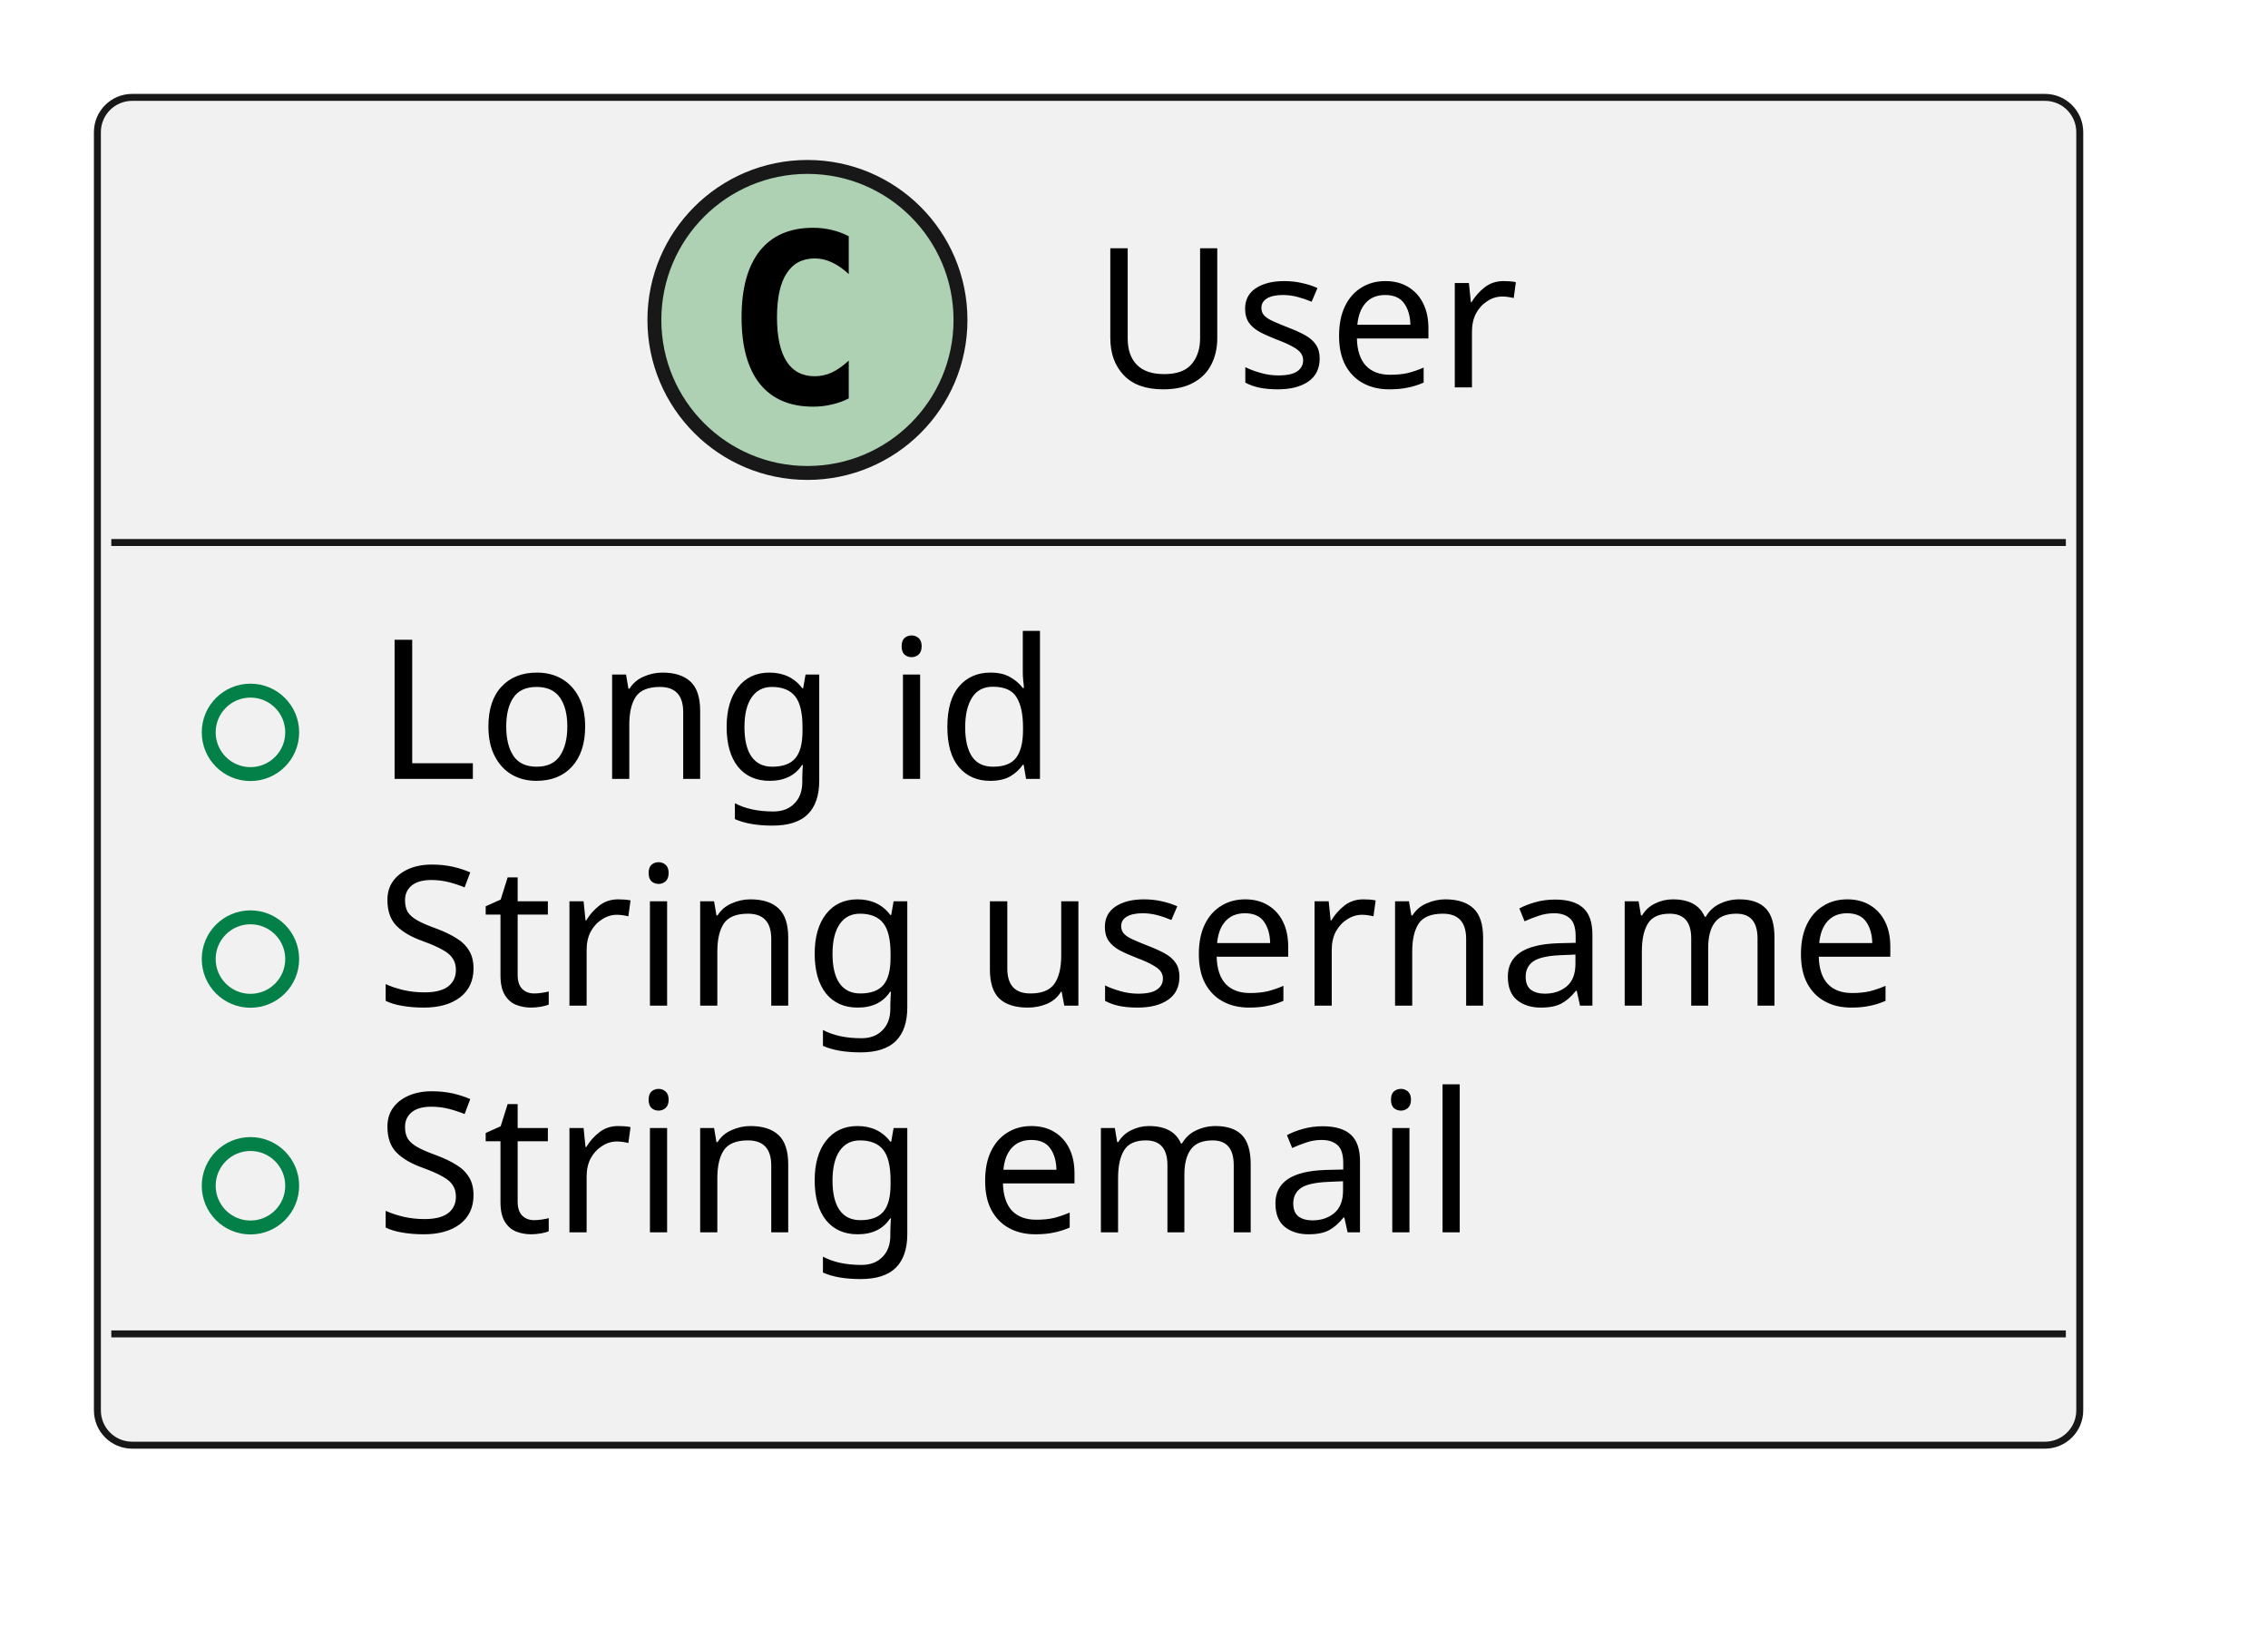
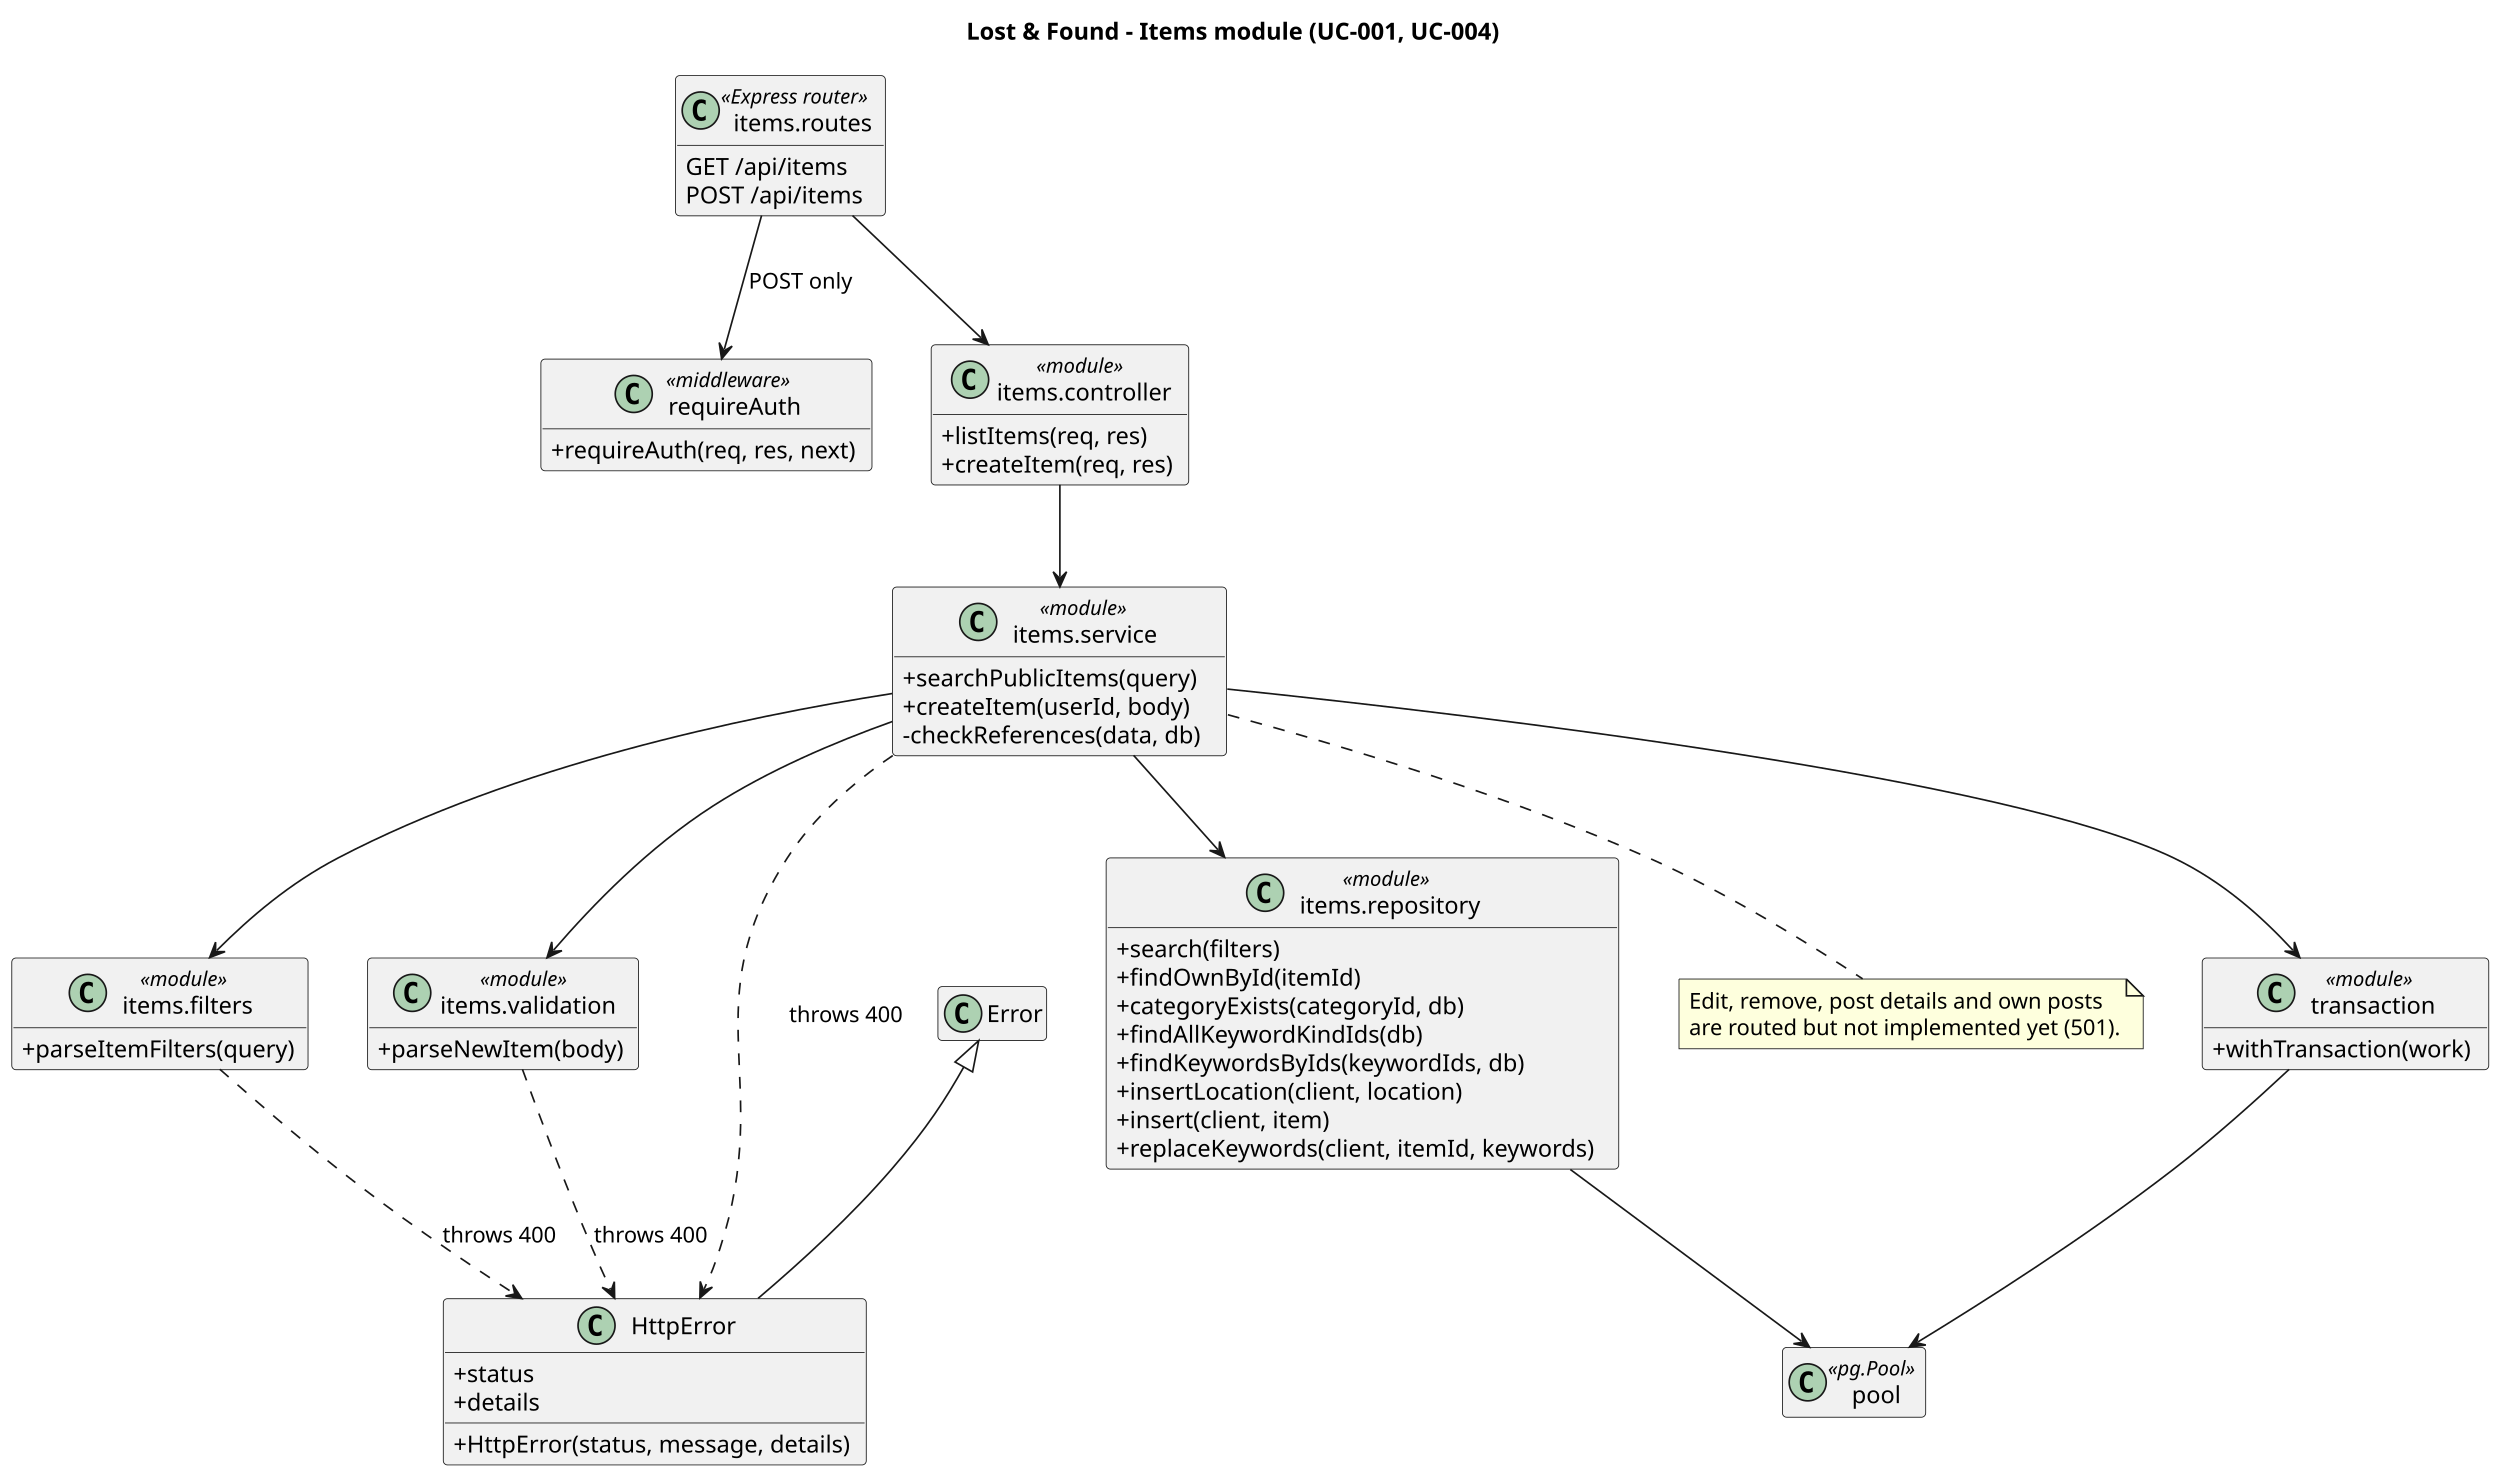
- <svg xmlns="http://www.w3.org/2000/svg" contentStyleType="text/css" data-diagram-type="CLASS" height="117px" preserveAspectRatio="none" style="width:163px;height:117px;background:#FFFFFF;" version="1.1" viewBox="0 0 163 117" width="163px" zoomAndPan="magnify">
+ <svg xmlns="http://www.w3.org/2000/svg" contentStyleType="text/css" data-diagram-type="CLASS" height="877px" preserveAspectRatio="none" style="width:1486px;height:877px;background:#FFFFFF;" version="1.1" viewBox="0 0 1486 877" width="1486px" zoomAndPan="magnify">
  <defs />
  <g>
-     <g class="entity" data-entity="User" data-source-line="1" data-uid="ent0002" id="entity_User">
-       <rect fill="#F1F1F1" height="96.891" rx="2.5" ry="2.5" style="stroke:#181818;stroke-width:0.5;" width="142.471" x="7" y="7" />
-       <ellipse cx="58.03" cy="23" fill="#ADD1B2" rx="11" ry="11" style="stroke:#181818;stroke-width:1;" />
-       <path d="M60.999,28.641 Q60.421,28.938 59.78,29.078 Q59.14,29.234 58.437,29.234 Q55.937,29.234 54.608,27.594 Q53.296,25.938 53.296,22.812 Q53.296,19.688 54.608,18.031 Q55.937,16.375 58.437,16.375 Q59.14,16.375 59.78,16.531 Q60.437,16.688 60.999,16.984 L60.999,19.703 Q60.374,19.125 59.78,18.859 Q59.187,18.578 58.562,18.578 Q57.218,18.578 56.53,19.656 Q55.843,20.719 55.843,22.812 Q55.843,24.906 56.53,25.984 Q57.218,27.047 58.562,27.047 Q59.187,27.047 59.78,26.781 Q60.374,26.5 60.999,25.922 L60.999,28.641 Z " fill="#000000" />
-       <text fill="#000000" font-family="sans-serif" font-size="14" lengthAdjust="spacing" textLength="31.91" x="78.53" y="27.847">User</text>
-       <line style="stroke:#181818;stroke-width:0.5;" x1="8" x2="148.471" y1="39" y2="39" />
-       <ellipse cx="18" cy="52.648" fill="none" rx="3" ry="3" style="stroke:#038048;stroke-width:1;" />
-       <text fill="#000000" font-family="sans-serif" font-size="14" lengthAdjust="spacing" textLength="51.352" x="27" y="55.995">Long id</text>
-       <ellipse cx="18" cy="68.945" fill="none" rx="3" ry="3" style="stroke:#038048;stroke-width:1;" />
-       <text fill="#000000" font-family="sans-serif" font-size="14" lengthAdjust="spacing" textLength="116.471" x="27" y="72.292">String username</text>
-       <ellipse cx="18" cy="85.242" fill="none" rx="3" ry="3" style="stroke:#038048;stroke-width:1;" />
-       <text fill="#000000" font-family="sans-serif" font-size="14" lengthAdjust="spacing" textLength="84.841" x="27" y="88.589">String email</text>
-       <line style="stroke:#181818;stroke-width:0.5;" x1="8" x2="148.471" y1="95.891" y2="95.891" />
+     <g class="title" data-source-line="1">
+       <text fill="#000000" font-family="sans-serif" font-size="14" font-weight="bold" lengthAdjust="spacing" textLength="323.545" x="574.384" y="23.562">Lost &amp; Found - Items module (UC-001, UC-004)</text>
+     </g>
+     <g class="entity" data-entity="Routes" data-source-line="5" data-uid="ent0002" id="entity_Routes">
+       <rect fill="#F1F1F1" height="83.338" rx="2.5" ry="2.5" style="stroke:#181818;stroke-width:0.5;" width="124.768" x="401.5" y="44.94" />
+       <ellipse cx="416.5" cy="65.669" fill="#ADD1B2" rx="11" ry="11" style="stroke:#181818;stroke-width:1;" />
+       <path d="M419.469,71.31 Q418.891,71.606 418.25,71.747 Q417.609,71.903 416.906,71.903 Q414.406,71.903 413.078,70.263 Q411.766,68.606 411.766,65.481 Q411.766,62.356 413.078,60.7 Q414.406,59.044 416.906,59.044 Q417.609,59.044 418.25,59.2 Q418.906,59.356 419.469,59.653 L419.469,62.372 Q418.844,61.794 418.25,61.528 Q417.656,61.247 417.031,61.247 Q415.688,61.247 415,62.325 Q414.312,63.388 414.312,65.481 Q414.312,67.575 415,68.653 Q415.688,69.716 417.031,69.716 Q417.656,69.716 418.25,69.45 Q418.844,69.169 419.469,68.591 L419.469,71.31 Z " fill="#000000" />
+       <text fill="#000000" font-family="sans-serif" font-size="12" font-style="italic" lengthAdjust="spacing" textLength="96.768" x="428.5" y="61.565">«Express router»</text>
+       <text fill="#000000" font-family="sans-serif" font-size="14" lengthAdjust="spacing" textLength="81.894" x="435.937" y="78.022">items.routes</text>
+       <line style="stroke:#181818;stroke-width:0.5;" x1="402.5" x2="525.268" y1="86.398" y2="86.398" />
+       <text fill="#000000" font-family="sans-serif" font-size="14" lengthAdjust="spacing" textLength="97.535" x="407.5" y="103.961">GET /api/items</text>
+       <text fill="#000000" font-family="sans-serif" font-size="14" lengthAdjust="spacing" textLength="107.304" x="407.5" y="120.9">POST /api/items</text>
+     </g>
+     <g class="entity" data-entity="RequireAuth" data-source-line="10" data-uid="ent0003" id="entity_RequireAuth">
+       <rect fill="#F1F1F1" height="66.398" rx="2.5" ry="2.5" style="stroke:#181818;stroke-width:0.5;" width="196.803" x="321.5" y="213.44" />
+       <ellipse cx="376.7" cy="234.169" fill="#ADD1B2" rx="11" ry="11" style="stroke:#181818;stroke-width:1;" />
+       <path d="M379.669,239.81 Q379.091,240.106 378.45,240.247 Q377.81,240.403 377.106,240.403 Q374.606,240.403 373.278,238.763 Q371.966,237.106 371.966,233.981 Q371.966,230.856 373.278,229.2 Q374.606,227.544 377.106,227.544 Q377.81,227.544 378.45,227.7 Q379.106,227.856 379.669,228.153 L379.669,230.872 Q379.044,230.294 378.45,230.028 Q377.856,229.747 377.231,229.747 Q375.888,229.747 375.2,230.825 Q374.513,231.888 374.513,233.981 Q374.513,236.075 375.2,237.153 Q375.888,238.216 377.231,238.216 Q377.856,238.216 378.45,237.95 Q379.044,237.669 379.669,237.091 L379.669,239.81 Z " fill="#000000" />
+       <text fill="#000000" font-family="sans-serif" font-size="12" font-style="italic" lengthAdjust="spacing" textLength="80.549" x="395.877" y="230.065">«middleware»</text>
+       <text fill="#000000" font-family="sans-serif" font-size="14" lengthAdjust="spacing" textLength="77.902" x="397.2" y="246.522">requireAuth</text>
+       <line style="stroke:#181818;stroke-width:0.5;" x1="322.5" x2="517.303" y1="254.898" y2="254.898" />
+       <text fill="#000000" font-family="sans-serif" font-size="14" lengthAdjust="spacing" textLength="184.803" x="327.5" y="272.461">+requireAuth(req, res, next)</text>
+     </g>
+     <g class="entity" data-entity="Controller" data-source-line="14" data-uid="ent0004" id="entity_Controller">
+       <rect fill="#F1F1F1" height="83.338" rx="2.5" ry="2.5" style="stroke:#181818;stroke-width:0.5;" width="153.073" x="553.5" y="204.94" />
+       <ellipse cx="576.659" cy="225.669" fill="#ADD1B2" rx="11" ry="11" style="stroke:#181818;stroke-width:1;" />
+       <path d="M579.628,231.31 Q579.049,231.606 578.409,231.747 Q577.768,231.903 577.065,231.903 Q574.565,231.903 573.237,230.263 Q571.924,228.606 571.924,225.481 Q571.924,222.356 573.237,220.7 Q574.565,219.044 577.065,219.044 Q577.768,219.044 578.409,219.2 Q579.065,219.356 579.628,219.653 L579.628,222.372 Q579.003,221.794 578.409,221.528 Q577.815,221.247 577.19,221.247 Q575.846,221.247 575.159,222.325 Q574.471,223.388 574.471,225.481 Q574.471,227.575 575.159,228.653 Q575.846,229.716 577.19,229.716 Q577.815,229.716 578.409,229.45 Q579.003,229.169 579.628,228.591 L579.628,231.31 Z " fill="#000000" />
+       <text fill="#000000" font-family="sans-serif" font-size="12" font-style="italic" lengthAdjust="spacing" textLength="55.969" x="615.959" y="221.565">«module»</text>
+       <text fill="#000000" font-family="sans-serif" font-size="14" lengthAdjust="spacing" textLength="102.942" x="592.472" y="238.022">items.controller</text>
+       <line style="stroke:#181818;stroke-width:0.5;" x1="554.5" x2="705.573" y1="246.398" y2="246.398" />
+       <text fill="#000000" font-family="sans-serif" font-size="14" lengthAdjust="spacing" textLength="125.18" x="559.5" y="263.961">+listItems(req, res)</text>
+       <text fill="#000000" font-family="sans-serif" font-size="14" lengthAdjust="spacing" textLength="141.073" x="559.5" y="280.9">+createItem(req, res)</text>
+     </g>
+     <g class="entity" data-entity="Service" data-source-line="19" data-uid="ent0005" id="entity_Service">
+       <rect fill="#F1F1F1" height="100.277" rx="2.5" ry="2.5" style="stroke:#181818;stroke-width:0.5;" width="198.532" x="530.5" y="348.94" />
+       <ellipse cx="581.486" cy="369.669" fill="#ADD1B2" rx="11" ry="11" style="stroke:#181818;stroke-width:1;" />
+       <path d="M584.455,375.31 Q583.876,375.606 583.236,375.747 Q582.595,375.903 581.892,375.903 Q579.392,375.903 578.064,374.263 Q576.751,372.606 576.751,369.481 Q576.751,366.356 578.064,364.7 Q579.392,363.044 581.892,363.044 Q582.595,363.044 583.236,363.2 Q583.892,363.356 584.455,363.653 L584.455,366.372 Q583.83,365.794 583.236,365.528 Q582.642,365.247 582.017,365.247 Q580.673,365.247 579.986,366.325 Q579.298,367.388 579.298,369.481 Q579.298,371.575 579.986,372.653 Q580.673,373.716 582.017,373.716 Q582.642,373.716 583.236,373.45 Q583.83,373.169 584.455,372.591 L584.455,375.31 Z " fill="#000000" />
+       <text fill="#000000" font-family="sans-serif" font-size="12" font-style="italic" lengthAdjust="spacing" textLength="55.969" x="618.032" y="365.565">«module»</text>
+       <text fill="#000000" font-family="sans-serif" font-size="14" lengthAdjust="spacing" textLength="88.061" x="601.986" y="382.022">items.service</text>
+       <line style="stroke:#181818;stroke-width:0.5;" x1="531.5" x2="728.032" y1="390.398" y2="390.398" />
+       <text fill="#000000" font-family="sans-serif" font-size="14" lengthAdjust="spacing" textLength="179.314" x="536.5" y="407.961">+searchPublicItems(query)</text>
+       <text fill="#000000" font-family="sans-serif" font-size="14" lengthAdjust="spacing" textLength="173.086" x="536.5" y="424.9">+createItem(userId, body)</text>
+       <text fill="#000000" font-family="sans-serif" font-size="14" lengthAdjust="spacing" textLength="186.532" x="536.5" y="441.84">-checkReferences(data, db)</text>
+     </g>
+     <g class="entity" data-entity="Filters" data-source-line="25" data-uid="ent0006" id="entity_Filters">
+       <rect fill="#F1F1F1" height="66.398" rx="2.5" ry="2.5" style="stroke:#181818;stroke-width:0.5;" width="176.097" x="7" y="569.439" />
+       <ellipse cx="52.206" cy="590.169" fill="#ADD1B2" rx="11" ry="11" style="stroke:#181818;stroke-width:1;" />
+       <path d="M55.175,595.81 Q54.597,596.106 53.956,596.247 Q53.315,596.403 52.612,596.403 Q50.112,596.403 48.784,594.763 Q47.472,593.106 47.472,589.981 Q47.472,586.856 48.784,585.2 Q50.112,583.544 52.612,583.544 Q53.315,583.544 53.956,583.7 Q54.612,583.856 55.175,584.153 L55.175,586.872 Q54.55,586.294 53.956,586.028 Q53.362,585.747 52.737,585.747 Q51.394,585.747 50.706,586.825 Q50.019,587.888 50.019,589.981 Q50.019,592.075 50.706,593.153 Q51.394,594.216 52.737,594.216 Q53.362,594.216 53.956,593.95 Q54.55,593.669 55.175,593.091 L55.175,595.81 Z " fill="#000000" />
+       <text fill="#000000" font-family="sans-serif" font-size="12" font-style="italic" lengthAdjust="spacing" textLength="55.969" x="83.314" y="586.064">«module»</text>
+       <text fill="#000000" font-family="sans-serif" font-size="14" lengthAdjust="spacing" textLength="77.185" x="72.706" y="602.521">items.filters</text>
+       <line style="stroke:#181818;stroke-width:0.5;" x1="8" x2="182.097" y1="610.898" y2="610.898" />
+       <text fill="#000000" font-family="sans-serif" font-size="14" lengthAdjust="spacing" textLength="164.097" x="13" y="628.461">+parseItemFilters(query)</text>
+     </g>
+     <g class="entity" data-entity="Validation" data-source-line="29" data-uid="ent0007" id="entity_Validation">
+       <rect fill="#F1F1F1" height="66.398" rx="2.5" ry="2.5" style="stroke:#181818;stroke-width:0.5;" width="161.071" x="218.5" y="569.439" />
+       <ellipse cx="245.052" cy="590.169" fill="#ADD1B2" rx="11" ry="11" style="stroke:#181818;stroke-width:1;" />
+       <path d="M248.021,595.81 Q247.442,596.106 246.802,596.247 Q246.161,596.403 245.458,596.403 Q242.958,596.403 241.63,594.763 Q240.317,593.106 240.317,589.981 Q240.317,586.856 241.63,585.2 Q242.958,583.544 245.458,583.544 Q246.161,583.544 246.802,583.7 Q247.458,583.856 248.021,584.153 L248.021,586.872 Q247.396,586.294 246.802,586.028 Q246.208,585.747 245.583,585.747 Q244.239,585.747 243.552,586.825 Q242.864,587.888 242.864,589.981 Q242.864,592.075 243.552,593.153 Q244.239,594.216 245.583,594.216 Q246.208,594.216 246.802,593.95 Q247.396,593.669 248.021,593.091 L248.021,595.81 Z " fill="#000000" />
+       <text fill="#000000" font-family="sans-serif" font-size="12" font-style="italic" lengthAdjust="spacing" textLength="55.969" x="285.335" y="586.064">«module»</text>
+       <text fill="#000000" font-family="sans-serif" font-size="14" lengthAdjust="spacing" textLength="103.4" x="261.619" y="602.521">items.validation</text>
+       <line style="stroke:#181818;stroke-width:0.5;" x1="219.5" x2="378.571" y1="610.898" y2="610.898" />
+       <text fill="#000000" font-family="sans-serif" font-size="14" lengthAdjust="spacing" textLength="149.071" x="224.5" y="628.461">+parseNewItem(body)</text>
+     </g>
+     <g class="entity" data-entity="Repository" data-source-line="33" data-uid="ent0008" id="entity_Repository">
+       <rect fill="#F1F1F1" height="184.975" rx="2.5" ry="2.5" style="stroke:#181818;stroke-width:0.5;" width="304.674" x="657.5" y="509.94" />
+       <ellipse cx="752.031" cy="530.669" fill="#ADD1B2" rx="11" ry="11" style="stroke:#181818;stroke-width:1;" />
+       <path d="M755,536.31 Q754.421,536.606 753.781,536.747 Q753.14,536.903 752.437,536.903 Q749.937,536.903 748.609,535.263 Q747.296,533.606 747.296,530.481 Q747.296,527.356 748.609,525.7 Q749.937,524.044 752.437,524.044 Q753.14,524.044 753.781,524.2 Q754.437,524.356 755,524.653 L755,527.372 Q754.375,526.794 753.781,526.528 Q753.187,526.247 752.562,526.247 Q751.218,526.247 750.531,527.325 Q749.843,528.388 749.843,530.481 Q749.843,532.575 750.531,533.653 Q751.218,534.716 752.562,534.716 Q753.187,534.716 753.781,534.45 Q754.375,534.169 755,533.591 L755,536.31 Z " fill="#000000" />
+       <text fill="#000000" font-family="sans-serif" font-size="12" font-style="italic" lengthAdjust="spacing" textLength="55.969" x="798.102" y="526.564">«module»</text>
+       <text fill="#000000" font-family="sans-serif" font-size="14" lengthAdjust="spacing" textLength="107.112" x="772.531" y="543.021">items.repository</text>
+       <line style="stroke:#181818;stroke-width:0.5;" x1="658.5" x2="961.174" y1="551.398" y2="551.398" />
+       <text fill="#000000" font-family="sans-serif" font-size="14" lengthAdjust="spacing" textLength="101.801" x="663.5" y="568.961">+search(filters)</text>
+       <text fill="#000000" font-family="sans-serif" font-size="14" lengthAdjust="spacing" textLength="145.414" x="663.5" y="585.9">+findOwnById(itemId)</text>
+       <text fill="#000000" font-family="sans-serif" font-size="14" lengthAdjust="spacing" textLength="213.172" x="663.5" y="602.84">+categoryExists(categoryId, db)</text>
+       <text fill="#000000" font-family="sans-serif" font-size="14" lengthAdjust="spacing" textLength="186.97" x="663.5" y="619.779">+findAllKeywordKindIds(db)</text>
+       <text fill="#000000" font-family="sans-serif" font-size="14" lengthAdjust="spacing" textLength="250.407" x="663.5" y="636.719">+findKeywordsByIds(keywordIds, db)</text>
+       <text fill="#000000" font-family="sans-serif" font-size="14" lengthAdjust="spacing" textLength="209.392" x="663.5" y="653.658">+insertLocation(client, location)</text>
+       <text fill="#000000" font-family="sans-serif" font-size="14" lengthAdjust="spacing" textLength="128.7" x="663.5" y="670.598">+insert(client, item)</text>
+       <text fill="#000000" font-family="sans-serif" font-size="14" lengthAdjust="spacing" textLength="292.674" x="663.5" y="687.537">+replaceKeywords(client, itemId, keywords)</text>
+     </g>
+     <g class="entity" data-entity="Transaction" data-source-line="44" data-uid="ent0009" id="entity_Transaction">
+       <rect fill="#F1F1F1" height="66.398" rx="2.5" ry="2.5" style="stroke:#181818;stroke-width:0.5;" width="170.314" x="1309" y="569.439" />
+       <ellipse cx="1353" cy="590.169" fill="#ADD1B2" rx="11" ry="11" style="stroke:#181818;stroke-width:1;" />
+       <path d="M1355.969,595.81 Q1355.391,596.106 1354.75,596.247 Q1354.109,596.403 1353.406,596.403 Q1350.906,596.403 1349.578,594.763 Q1348.266,593.106 1348.266,589.981 Q1348.266,586.856 1349.578,585.2 Q1350.906,583.544 1353.406,583.544 Q1354.109,583.544 1354.75,583.7 Q1355.406,583.856 1355.969,584.153 L1355.969,586.872 Q1355.344,586.294 1354.75,586.028 Q1354.156,585.747 1353.531,585.747 Q1352.188,585.747 1351.5,586.825 Q1350.812,587.888 1350.812,589.981 Q1350.812,592.075 1351.5,593.153 Q1352.188,594.216 1353.531,594.216 Q1354.156,594.216 1354.75,593.95 Q1355.344,593.669 1355.969,593.091 L1355.969,595.81 Z " fill="#000000" />
+       <text fill="#000000" font-family="sans-serif" font-size="12" font-style="italic" lengthAdjust="spacing" textLength="55.969" x="1382.395" y="586.064">«module»</text>
+       <text fill="#000000" font-family="sans-serif" font-size="14" lengthAdjust="spacing" textLength="73.869" x="1373.444" y="602.521">transaction</text>
+       <line style="stroke:#181818;stroke-width:0.5;" x1="1310" x2="1478.313" y1="610.898" y2="610.898" />
+       <text fill="#000000" font-family="sans-serif" font-size="14" lengthAdjust="spacing" textLength="158.314" x="1315" y="628.461">+withTransaction(work)</text>
+     </g>
+     <g class="entity" data-entity="Pool" data-source-line="48" data-uid="ent0010" id="entity_Pool">
+       <rect fill="#F1F1F1" height="41.459" rx="2.5" ry="2.5" style="stroke:#181818;stroke-width:0.5;" width="85.123" x="1059.5" y="800.939" />
+       <ellipse cx="1074.5" cy="821.669" fill="#ADD1B2" rx="11" ry="11" style="stroke:#181818;stroke-width:1;" />
+       <path d="M1077.469,827.31 Q1076.891,827.606 1076.25,827.747 Q1075.609,827.903 1074.906,827.903 Q1072.406,827.903 1071.078,826.263 Q1069.766,824.606 1069.766,821.481 Q1069.766,818.356 1071.078,816.7 Q1072.406,815.044 1074.906,815.044 Q1075.609,815.044 1076.25,815.2 Q1076.906,815.356 1077.469,815.653 L1077.469,818.372 Q1076.844,817.794 1076.25,817.528 Q1075.656,817.247 1075.031,817.247 Q1073.688,817.247 1073,818.325 Q1072.312,819.388 1072.312,821.481 Q1072.312,823.575 1073,824.653 Q1073.688,825.716 1075.031,825.716 Q1075.656,825.716 1076.25,825.45 Q1076.844,825.169 1077.469,824.591 L1077.469,827.31 Z " fill="#000000" />
+       <text fill="#000000" font-family="sans-serif" font-size="12" font-style="italic" lengthAdjust="spacing" textLength="57.123" x="1086.5" y="817.564">«pg.Pool»</text>
+       <text fill="#000000" font-family="sans-serif" font-size="14" lengthAdjust="spacing" textLength="28.752" x="1100.686" y="834.021">pool</text>
+     </g>
+     <g class="entity" data-entity="Error" data-source-line="50" data-uid="ent0011" id="entity_Error">
+       <rect fill="#F1F1F1" height="32" rx="2.5" ry="2.5" style="stroke:#181818;stroke-width:0.5;" width="64.621" x="557.5" y="586.439" />
+       <ellipse cx="572.5" cy="602.439" fill="#ADD1B2" rx="11" ry="11" style="stroke:#181818;stroke-width:1;" />
+       <path d="M575.469,608.08 Q574.891,608.377 574.25,608.518 Q573.609,608.674 572.906,608.674 Q570.406,608.674 569.078,607.033 Q567.766,605.377 567.766,602.252 Q567.766,599.127 569.078,597.471 Q570.406,595.814 572.906,595.814 Q573.609,595.814 574.25,595.971 Q574.906,596.127 575.469,596.424 L575.469,599.143 Q574.844,598.564 574.25,598.299 Q573.656,598.018 573.031,598.018 Q571.688,598.018 571,599.096 Q570.312,600.158 570.312,602.252 Q570.312,604.346 571,605.424 Q571.688,606.486 573.031,606.486 Q573.656,606.486 574.25,606.221 Q574.844,605.939 575.469,605.361 L575.469,608.08 Z " fill="#000000" />
+       <text fill="#000000" font-family="sans-serif" font-size="14" lengthAdjust="spacing" textLength="32.621" x="586.5" y="607.532">Error</text>
+     </g>
+     <g class="entity" data-entity="HttpError" data-source-line="51" data-uid="ent0012" id="entity_HttpError">
+       <rect fill="#F1F1F1" height="98.818" rx="2.5" ry="2.5" style="stroke:#181818;stroke-width:0.5;" width="251.415" x="263.5" y="771.939" />
+       <ellipse cx="354.579" cy="787.939" fill="#ADD1B2" rx="11" ry="11" style="stroke:#181818;stroke-width:1;" />
+       <path d="M357.547,793.58 Q356.969,793.877 356.329,794.018 Q355.688,794.174 354.985,794.174 Q352.485,794.174 351.157,792.533 Q349.844,790.877 349.844,787.752 Q349.844,784.627 351.157,782.971 Q352.485,781.314 354.985,781.314 Q355.688,781.314 356.329,781.471 Q356.985,781.627 357.547,781.924 L357.547,784.643 Q356.922,784.064 356.329,783.799 Q355.735,783.518 355.11,783.518 Q353.766,783.518 353.079,784.596 Q352.391,785.658 352.391,787.752 Q352.391,789.846 353.079,790.924 Q353.766,791.986 355.11,791.986 Q355.735,791.986 356.329,791.721 Q356.922,791.439 357.547,790.861 L357.547,793.58 Z " fill="#000000" />
+       <text fill="#000000" font-family="sans-serif" font-size="14" lengthAdjust="spacing" textLength="60.758" x="375.079" y="793.032">HttpError</text>
+       <line style="stroke:#181818;stroke-width:0.5;" x1="264.5" x2="513.915" y1="803.939" y2="803.939" />
+       <text fill="#000000" font-family="sans-serif" font-size="14" lengthAdjust="spacing" textLength="49.342" x="269.5" y="821.502">+status</text>
+       <text fill="#000000" font-family="sans-serif" font-size="14" lengthAdjust="spacing" textLength="52.609" x="269.5" y="838.441">+details</text>
+       <line style="stroke:#181818;stroke-width:0.5;" x1="264.5" x2="513.915" y1="845.818" y2="845.818" />
+       <text fill="#000000" font-family="sans-serif" font-size="14" lengthAdjust="spacing" textLength="239.415" x="269.5" y="863.381">+HttpError(status, message, details)</text>
+     </g>
+     <g class="entity" data-entity="GMN26" data-source-line="72" data-uid="ent0027" id="entity_GMN26">
+       <path d="M998,581.939 L998,623.398 L1273.928,623.398 L1273.928,591.939 L1263.928,581.939 L998,581.939" fill="#FEFFDD" style="stroke:#181818;stroke-width:0.5;" />
+       <path d="M1263.928,581.939 L1263.928,591.939 L1273.928,591.939 L1263.928,581.939" fill="#FEFFDD" style="stroke:#181818;stroke-width:1;" />
+       <text fill="#000000" font-family="sans-serif" font-size="13" lengthAdjust="spacing" textLength="249.05" x="1004" y="599.533">Edit, remove, post details and own posts</text>
+       <text fill="#000000" font-family="sans-serif" font-size="13" lengthAdjust="spacing" textLength="254.928" x="1004" y="615.263">are routed but not implemented yet (501).</text>
+     </g>
+     <g class="link" data-entity-1="Routes" data-entity-2="RequireAuth" data-source-line="57" data-uid="lnk13" id="link_Routes_RequireAuth">
+       <path codeLine="57" d="M452.67,128.13 C445.28,154.639 437.389,182.979 430.539,207.579" fill="none" id="Routes-to-RequireAuth" style="stroke:#181818;stroke-width:1;" />
+       <polygon fill="#181818" points="428.93,213.359,435.198,205.762,430.271,208.543,427.491,203.616,428.93,213.359" style="stroke:#181818;stroke-width:1;" />
+       <text fill="#000000" font-family="sans-serif" font-size="13" lengthAdjust="spacing" textLength="64.562" x="445" y="171.533">POST only</text>
+     </g>
+     <g class="link" data-entity-1="Routes" data-entity-2="Controller" data-source-line="58" data-uid="lnk14" id="link_Routes_Controller">
+       <path codeLine="58" d="M506.75,128.13 C531.53,151.72 558.294,177.183 583.054,200.752" fill="none" id="Routes-to-Controller" style="stroke:#181818;stroke-width:1;" />
+       <polygon fill="#181818" points="587.4,204.889,583.639,195.787,583.779,201.442,578.123,201.581,587.4,204.889" style="stroke:#181818;stroke-width:1;" />
+     </g>
+     <g class="link" data-entity-1="Controller" data-entity-2="Service" data-source-line="59" data-uid="lnk15" id="link_Controller_Service">
+       <path codeLine="59" d="M630,288.17 C630,306.88 630,323.24 630,342.87" fill="none" id="Controller-to-Service" style="stroke:#181818;stroke-width:1;" />
+       <polygon fill="#181818" points="630,348.87,634,339.87,630,343.87,626,339.87,630,348.87" style="stroke:#181818;stroke-width:1;" />
+     </g>
+     <g class="link" data-entity-1="Service" data-entity-2="Filters" data-source-line="60" data-uid="lnk16" id="link_Service_Filters">
+       <path codeLine="60" d="M530.37,412.229 C440.31,426.339 306.11,455.01 201,509.94 C172.13,525.029 148.688,545.152 128.848,564.942" fill="none" id="Service-to-Filters" style="stroke:#181818;stroke-width:1;" />
+       <polygon fill="#181818" points="124.6,569.179,133.797,565.655,128.14,565.648,128.147,559.991,124.6,569.179" style="stroke:#181818;stroke-width:1;" />
+     </g>
+     <g class="link" data-entity-1="Service" data-entity-2="Validation" data-source-line="61" data-uid="lnk17" id="link_Service_Validation">
+       <path codeLine="61" d="M530.43,428.86 C495.29,441.42 456.47,458.089 424,478.94 C385.26,503.81 352.525,537.611 329.045,564.761" fill="none" id="Service-to-Validation" style="stroke:#181818;stroke-width:1;" />
+       <polygon fill="#181818" points="325.12,569.299,334.033,565.109,328.391,565.518,327.982,559.875,325.12,569.299" style="stroke:#181818;stroke-width:1;" />
+     </g>
+     <g class="link" data-entity-1="Service" data-entity-2="Transaction" data-source-line="62" data-uid="lnk18" id="link_Service_Transaction">
+       <path codeLine="62" d="M729.52,409.589 C889.13,426.209 1194.34,463.01 1292,509.94 C1321.16,523.949 1344.046,544.504 1362.916,564.814" fill="none" id="Service-to-Transaction" style="stroke:#181818;stroke-width:1;" />
+       <polygon fill="#181818" points="1367,569.21,1363.804,559.893,1363.597,565.546,1357.944,565.339,1367,569.21" style="stroke:#181818;stroke-width:1;" />
+     </g>
+     <g class="link" data-entity-1="Service" data-entity-2="Repository" data-source-line="63" data-uid="lnk19" id="link_Service_Repository">
+       <path codeLine="63" d="M673.8,448.969 C690.14,467.26 705.274,484.194 723.934,505.094" fill="none" id="Service-to-Repository" style="stroke:#181818;stroke-width:1;" />
+       <polygon fill="#181818" points="727.93,509.57,724.92,500.192,724.6,505.84,718.952,505.52,727.93,509.57" style="stroke:#181818;stroke-width:1;" />
+     </g>
+     <g class="link" data-entity-1="Repository" data-entity-2="Pool" data-source-line="64" data-uid="lnk20" id="link_Repository_Pool">
+       <path codeLine="64" d="M933.41,695.149 C986.33,734.48 1038.494,773.251 1070.804,797.261" fill="none" id="Repository-to-Pool" style="stroke:#181818;stroke-width:1;" />
+       <polygon fill="#181818" points="1075.62,800.84,1070.782,792.261,1071.607,797.857,1066.01,798.682,1075.62,800.84" style="stroke:#181818;stroke-width:1;" />
+     </g>
+     <g class="link" data-entity-1="Transaction" data-entity-2="Pool" data-source-line="65" data-uid="lnk21" id="link_Transaction_Pool">
+       <path codeLine="65" d="M1360.62,635.659 C1341.2,653.809 1315.91,676.48 1292,694.939 C1239.27,735.649 1178.763,774.016 1140.063,797.616" fill="none" id="Transaction-to-Pool" style="stroke:#181818;stroke-width:1;" />
+       <polygon fill="#181818" points="1134.94,800.74,1144.707,799.469,1139.209,798.136,1140.541,792.639,1134.94,800.74" style="stroke:#181818;stroke-width:1;" />
+     </g>
+     <g class="link" data-entity-1="Error" data-entity-2="HttpError" data-source-line="66" data-uid="lnk22" id="link_Error_HttpError">
+       <path codeLine="66" d="M572.893,634.21 C562.233,653.07 551.35,670.199 530,694.939 C506.24,722.48 476.57,749.73 450.59,771.769" fill="none" id="Error-backto-HttpError" style="stroke:#181818;stroke-width:1;" />
+       <polygon fill="none" points="581.75,618.539,567.67,631.257,578.116,637.162,581.75,618.539" style="stroke:#181818;stroke-width:1;" />
+     </g>
+     <g class="link" data-entity-1="Service" data-entity-2="HttpError" data-source-line="67" data-uid="lnk23" id="link_Service_HttpError">
+       <path codeLine="67" d="M530.67,449.099 C506.77,465.36 483.65,485.649 468,509.94 C411.32,597.889 460.51,642.49 428,741.939 C424.78,751.779 423.086,756.501 418.566,766.101" fill="none" id="Service-to-HttpError" style="stroke:#181818;stroke-width:1;stroke-dasharray:7,7;" />
+       <polygon fill="#181818" points="416.01,771.529,423.463,765.091,418.14,767.006,416.225,761.683,416.01,771.529" style="stroke:#181818;stroke-width:1;" />
+       <text fill="#000000" font-family="sans-serif" font-size="13" lengthAdjust="spacing" textLength="70.586" x="469" y="607.533">throws 400</text>
+     </g>
+     <g class="link" data-entity-1="Filters" data-entity-2="HttpError" data-source-line="68" data-uid="lnk24" id="link_Filters_HttpError">
+       <path codeLine="68" d="M130.65,635.559 C150.92,653.48 176.97,675.939 201,694.939 C235.48,722.199 270.73,746.374 305.15,768.604" fill="none" id="Filters-to-HttpError" style="stroke:#181818;stroke-width:1;stroke-dasharray:7,7;" />
+       <polygon fill="#181818" points="310.19,771.86,304.8,763.616,305.99,769.147,300.46,770.337,310.19,771.86" style="stroke:#181818;stroke-width:1;" />
+       <text fill="#000000" font-family="sans-serif" font-size="13" lengthAdjust="spacing" textLength="70.586" x="263" y="738.533">throws 400</text>
+     </g>
+     <g class="link" data-entity-1="Validation" data-entity-2="HttpError" data-source-line="69" data-uid="lnk25" id="link_Validation_HttpError">
+       <path codeLine="69" d="M310.54,635.62 C320.85,663.86 336.65,705.939 352,741.939 C356.14,751.639 358.247,756.471 362.807,766.26" fill="none" id="Validation-to-HttpError" style="stroke:#181818;stroke-width:1;stroke-dasharray:7,7;" />
+       <polygon fill="#181818" points="365.34,771.699,365.166,761.852,363.229,767.167,357.914,765.23,365.34,771.699" style="stroke:#181818;stroke-width:1;" />
+       <text fill="#000000" font-family="sans-serif" font-size="13" lengthAdjust="spacing" textLength="70.586" x="353" y="738.533">throws 400</text>
+     </g>
+     <g class="link" data-entity-1="Service" data-entity-2="GMN26" data-source-line="72" data-uid="lnk28" id="link_Service_GMN26">
+       <path d="M729.87,424.849 C801.11,444.17 898.34,473.719 980,509.94 C1026.5,530.559 1076.62,561.73 1107.15,581.83" fill="none" id="Service-GMN26" style="stroke:#181818;stroke-width:1;stroke-dasharray:7,7;" />
    </g>
  </g>
</svg>
